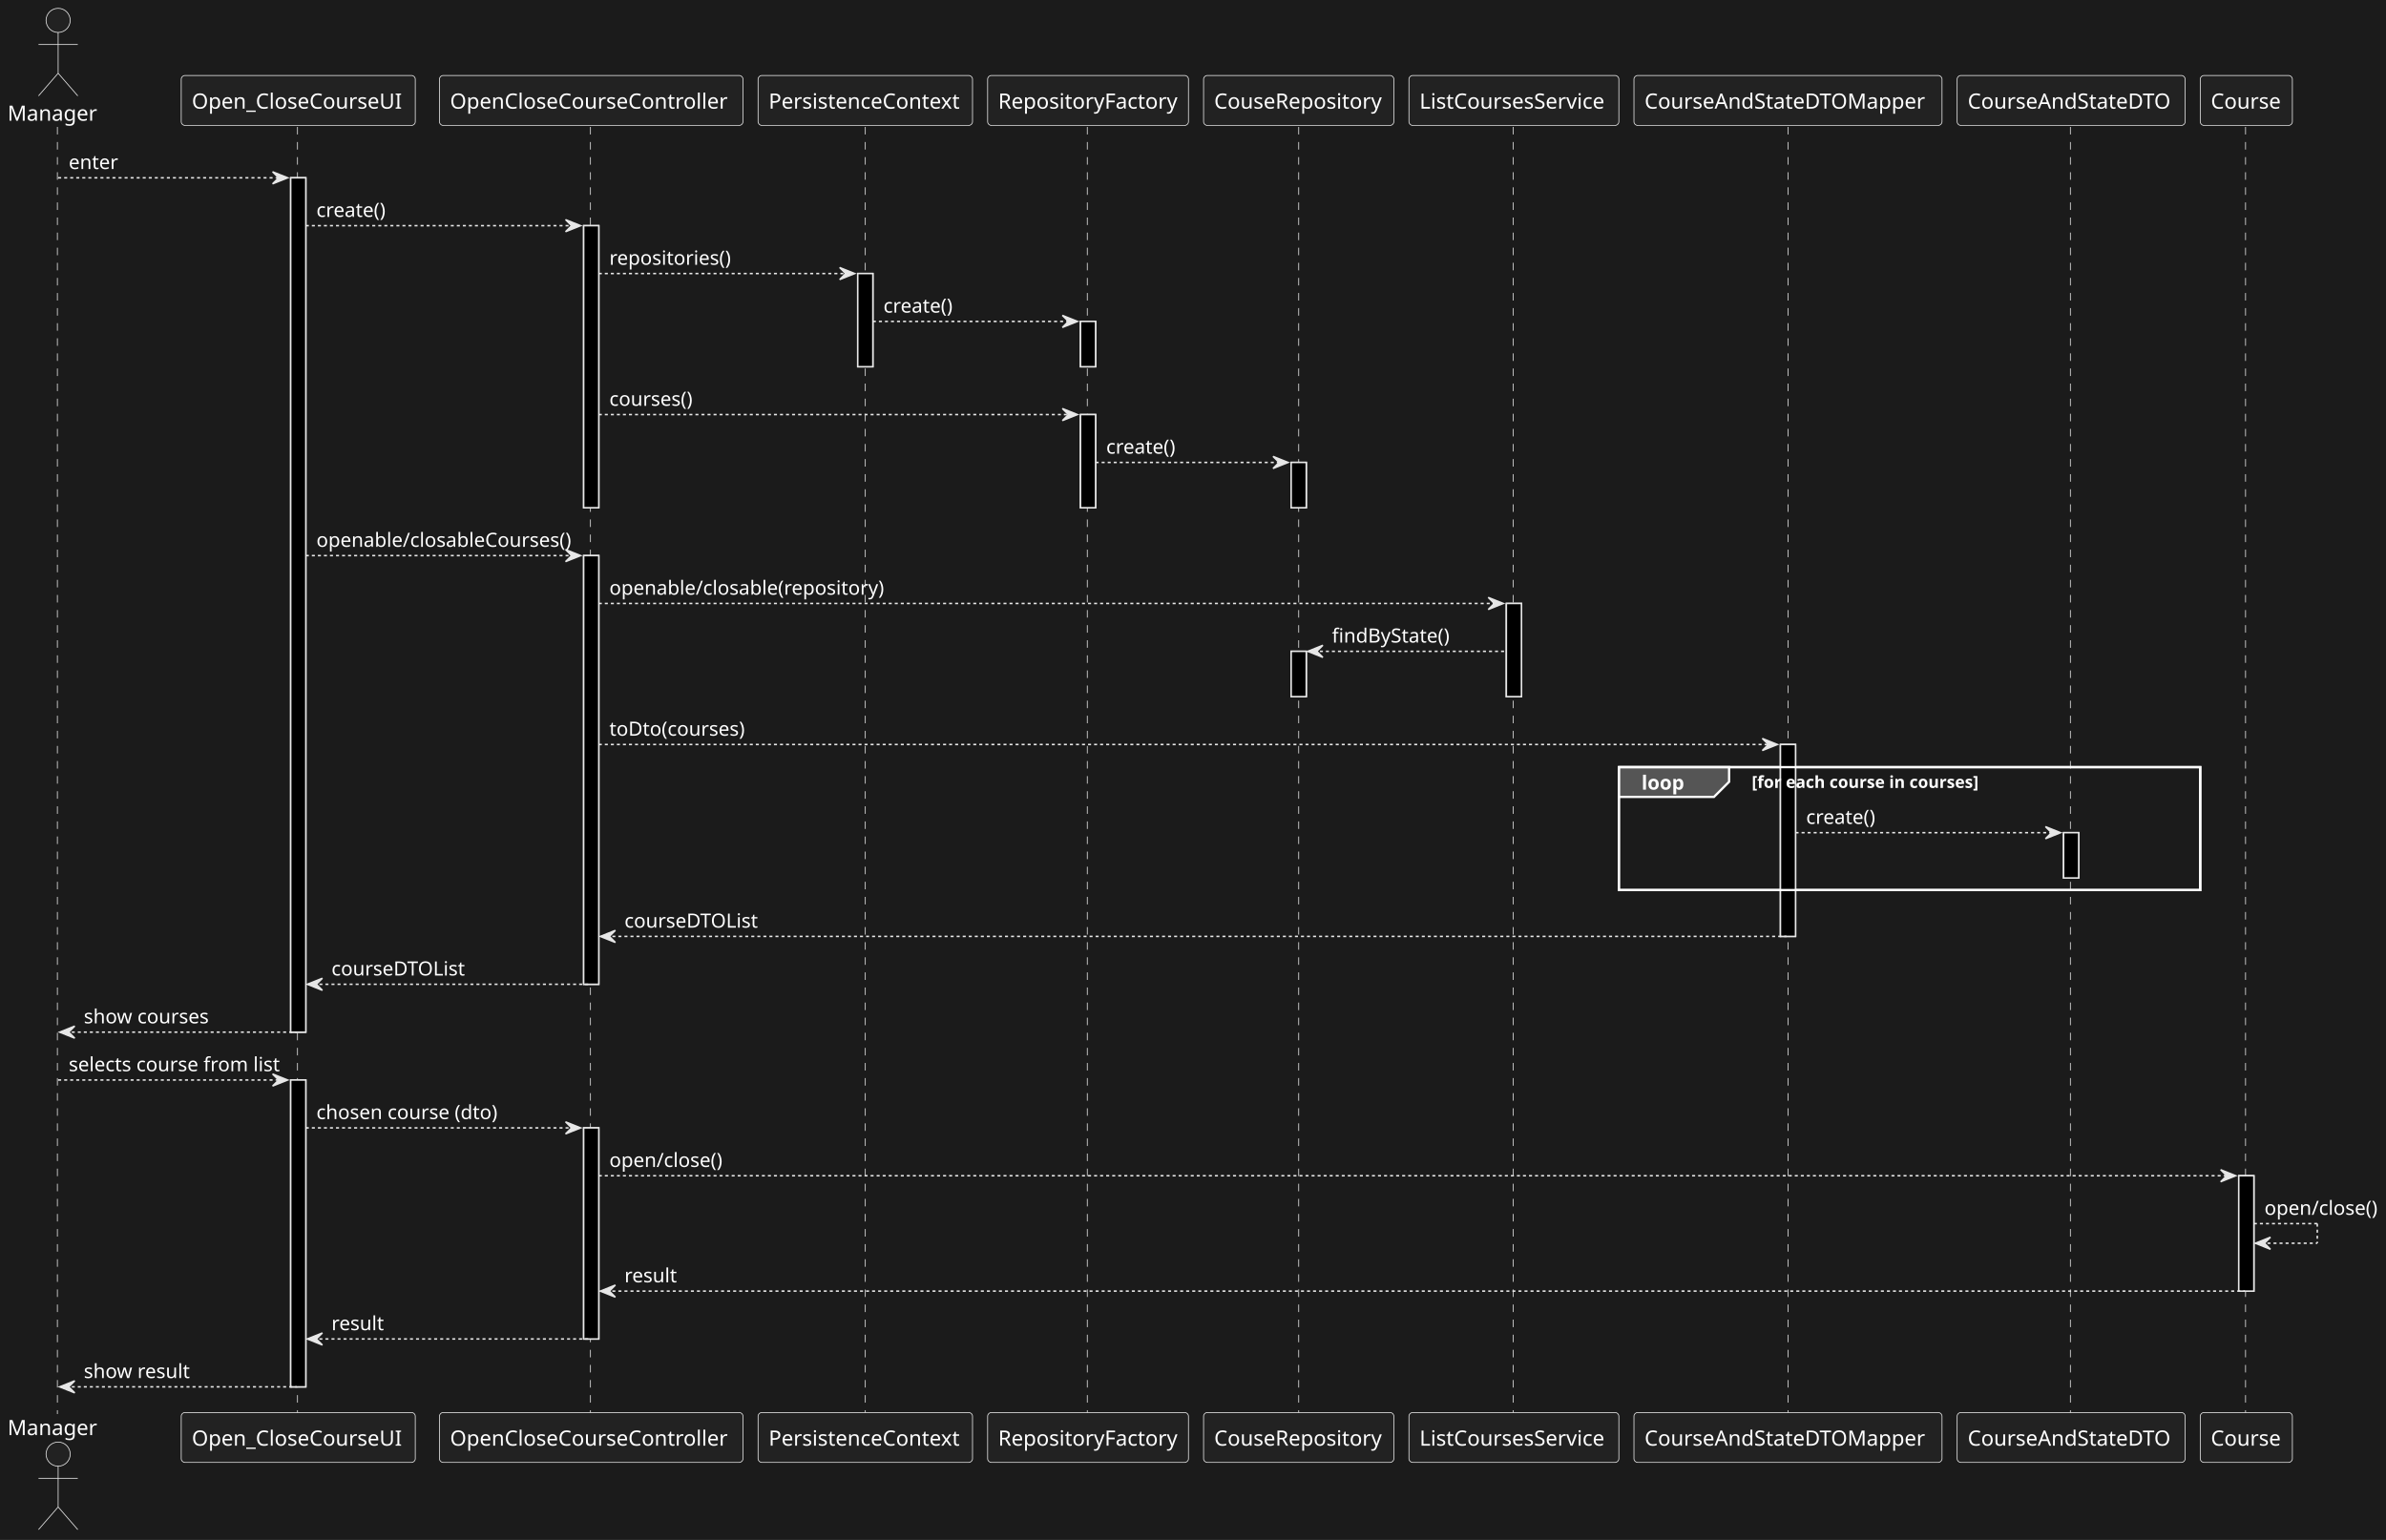
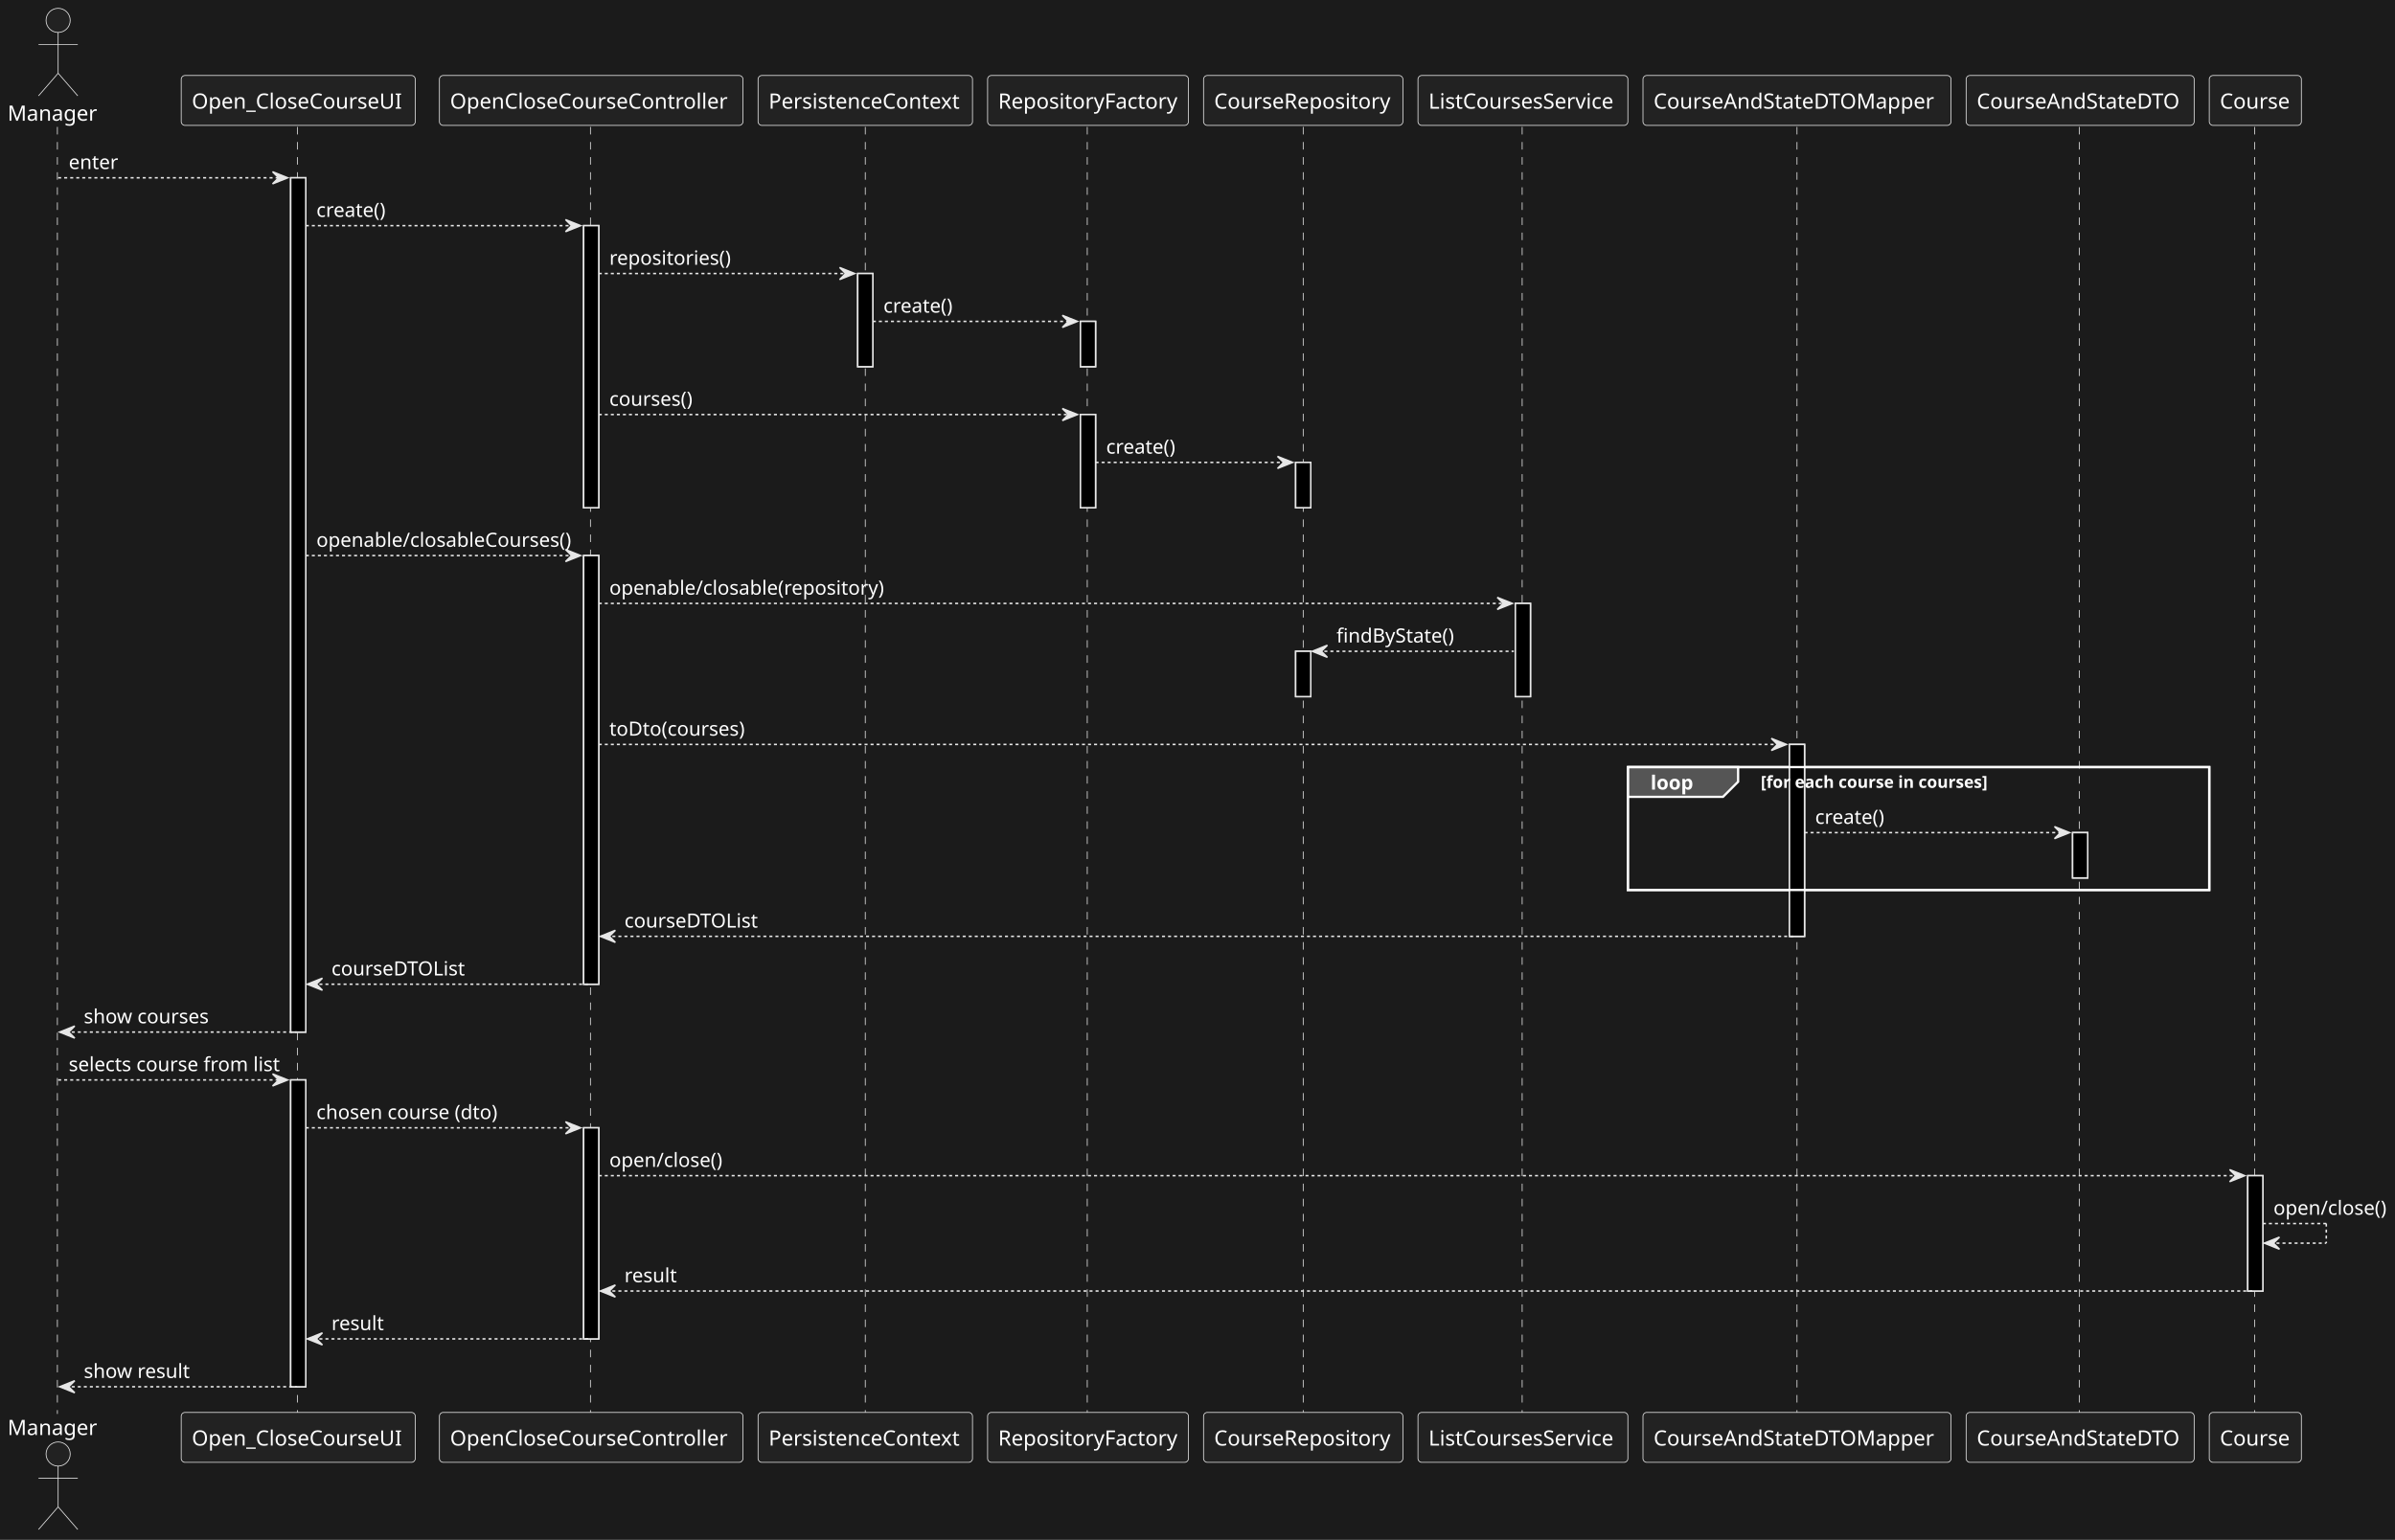
- <svg xmlns="http://www.w3.org/2000/svg" contentStyleType="text/css" height="1020px" preserveAspectRatio="none" style="width:1580px;height:1020px;background:#1B1B1B;" version="1.1" viewBox="0 0 1580 1020" width="1580px" zoomAndPan="magnify">
+ <svg xmlns="http://www.w3.org/2000/svg" contentStyleType="text/css" height="1020px" preserveAspectRatio="none" style="width:1586px;height:1020px;background:#1B1B1B;" version="1.1" viewBox="0 0 1586 1020" width="1586px" zoomAndPan="magnify">
  <defs />
  <g>
-     <rect fill="#1B1B1B" height="1020" style="stroke:none;stroke-width:1.0;" width="1580" x="0" y="0" />
+     <rect fill="#1B1B1B" height="1020" style="stroke:none;stroke-width:1.0;" width="1586" x="0" y="0" />
    <rect fill="#000000" height="565.884" style="stroke:#E7E7E7;stroke-width:1.0;" width="10" x="192.5" y="117.774" />
    <rect fill="#000000" height="203.236" style="stroke:#E7E7E7;stroke-width:1.0;" width="10" x="192.5" y="715.364" />
    <rect fill="#000000" height="186.824" style="stroke:#E7E7E7;stroke-width:1.0;" width="10" x="386.5" y="149.48" />
    <rect fill="#000000" height="283.942" style="stroke:#E7E7E7;stroke-width:1.0;" width="10" x="386.5" y="368.01" />
    <rect fill="#000000" height="139.824" style="stroke:#E7E7E7;stroke-width:1.0;" width="10" x="386.5" y="747.07" />
    <rect fill="#000000" height="61.706" style="stroke:#E7E7E7;stroke-width:1.0;" width="10" x="568" y="181.186" />
    <rect fill="#000000" height="30" style="stroke:#E7E7E7;stroke-width:1.0;" width="10" x="715.5" y="212.892" />
    <rect fill="#000000" height="61.706" style="stroke:#E7E7E7;stroke-width:1.0;" width="10" x="715.5" y="274.598" />
-     <rect fill="#000000" height="30" style="stroke:#E7E7E7;stroke-width:1.0;" width="10" x="855" y="306.304" />
-     <rect fill="#000000" height="30" style="stroke:#E7E7E7;stroke-width:1.0;" width="10" x="855" y="431.422" />
-     <rect fill="#000000" height="61.706" style="stroke:#E7E7E7;stroke-width:1.0;" width="10" x="997.5" y="399.716" />
-     <rect fill="#000000" height="127.118" style="stroke:#E7E7E7;stroke-width:1.0;" width="10" x="1179" y="493.128" />
-     <rect fill="#000000" height="30" style="stroke:#E7E7E7;stroke-width:1.0;" width="10" x="1366.5" y="551.54" />
-     <rect fill="#000000" height="76.412" style="stroke:#E7E7E7;stroke-width:1.0;" width="10" x="1482.5" y="778.776" />
-     <rect fill="none" height="81.412" style="stroke:#FFFFFF;stroke-width:1.5;" width="385" x="1072" y="508.128" />
+     <rect fill="#000000" height="30" style="stroke:#E7E7E7;stroke-width:1.0;" width="10" x="858" y="306.304" />
+     <rect fill="#000000" height="30" style="stroke:#E7E7E7;stroke-width:1.0;" width="10" x="858" y="431.422" />
+     <rect fill="#000000" height="61.706" style="stroke:#E7E7E7;stroke-width:1.0;" width="10" x="1003.5" y="399.716" />
+     <rect fill="#000000" height="127.118" style="stroke:#E7E7E7;stroke-width:1.0;" width="10" x="1185" y="493.128" />
+     <rect fill="#000000" height="30" style="stroke:#E7E7E7;stroke-width:1.0;" width="10" x="1372.5" y="551.54" />
+     <rect fill="#000000" height="76.412" style="stroke:#E7E7E7;stroke-width:1.0;" width="10" x="1488.5" y="778.776" />
+     <rect fill="none" height="81.412" style="stroke:#FFFFFF;stroke-width:1.5;" width="385" x="1078" y="508.128" />
    <line style="stroke:#E7E7E7;stroke-width:0.5;stroke-dasharray:5.0,5.0;" x1="38" x2="38" y1="84.068" y2="936.6" />
    <line style="stroke:#E7E7E7;stroke-width:0.5;stroke-dasharray:5.0,5.0;" x1="197" x2="197" y1="84.068" y2="936.6" />
    <line style="stroke:#E7E7E7;stroke-width:0.5;stroke-dasharray:5.0,5.0;" x1="391" x2="391" y1="84.068" y2="936.6" />
    <line style="stroke:#E7E7E7;stroke-width:0.5;stroke-dasharray:5.0,5.0;" x1="573" x2="573" y1="84.068" y2="936.6" />
    <line style="stroke:#E7E7E7;stroke-width:0.5;stroke-dasharray:5.0,5.0;" x1="720" x2="720" y1="84.068" y2="936.6" />
-     <line style="stroke:#E7E7E7;stroke-width:0.5;stroke-dasharray:5.0,5.0;" x1="860" x2="860" y1="84.068" y2="936.6" />
-     <line style="stroke:#E7E7E7;stroke-width:0.5;stroke-dasharray:5.0,5.0;" x1="1002" x2="1002" y1="84.068" y2="936.6" />
-     <line style="stroke:#E7E7E7;stroke-width:0.5;stroke-dasharray:5.0,5.0;" x1="1184" x2="1184" y1="84.068" y2="936.6" />
-     <line style="stroke:#E7E7E7;stroke-width:0.5;stroke-dasharray:5.0,5.0;" x1="1371" x2="1371" y1="84.068" y2="936.6" />
-     <line style="stroke:#E7E7E7;stroke-width:0.5;stroke-dasharray:5.0,5.0;" x1="1487" x2="1487" y1="84.068" y2="936.6" />
+     <line style="stroke:#E7E7E7;stroke-width:0.5;stroke-dasharray:5.0,5.0;" x1="863" x2="863" y1="84.068" y2="936.6" />
+     <line style="stroke:#E7E7E7;stroke-width:0.5;stroke-dasharray:5.0,5.0;" x1="1008" x2="1008" y1="84.068" y2="936.6" />
+     <line style="stroke:#E7E7E7;stroke-width:0.5;stroke-dasharray:5.0,5.0;" x1="1190" x2="1190" y1="84.068" y2="936.6" />
+     <line style="stroke:#E7E7E7;stroke-width:0.5;stroke-dasharray:5.0,5.0;" x1="1377" x2="1377" y1="84.068" y2="936.6" />
+     <line style="stroke:#E7E7E7;stroke-width:0.5;stroke-dasharray:5.0,5.0;" x1="1493" x2="1493" y1="84.068" y2="936.6" />
    <text fill="#FFFFFF" font-family="sans-serif" font-size="14" lengthAdjust="spacing" textLength="61" x="5" y="79.966">Manager</text>
    <ellipse cx="38.5" cy="13.5" fill="#222222" rx="8" ry="8" style="stroke:#E7E7E7;stroke-width:0.5;" />
    <path d="M38.5,21.5 L38.5,48.5 M25.5,29.5 L51.5,29.5 M38.5,48.5 L25.5,63.5 M38.5,48.5 L51.5,63.5 " fill="none" style="stroke:#E7E7E7;stroke-width:0.5;" />
    <text fill="#FFFFFF" font-family="sans-serif" font-size="14" lengthAdjust="spacing" textLength="61" x="5" y="950.566">Manager</text>
    <ellipse cx="38.5" cy="963.168" fill="#222222" rx="8" ry="8" style="stroke:#E7E7E7;stroke-width:0.5;" />
    <path d="M38.5,971.168 L38.5,998.168 M25.5,979.168 L51.5,979.168 M38.5,998.168 L25.5,1013.168 M38.5,998.168 L51.5,1013.168 " fill="none" style="stroke:#E7E7E7;stroke-width:0.5;" />
    <rect fill="#222222" height="33.068" rx="2.5" ry="2.5" style="stroke:#E7E7E7;stroke-width:0.5;" width="155" x="120" y="50" />
    <text fill="#FFFFFF" font-family="sans-serif" font-size="14" lengthAdjust="spacing" textLength="141" x="127" y="71.966">Open_CloseCourseUI</text>
    <rect fill="#222222" height="33.068" rx="2.5" ry="2.5" style="stroke:#E7E7E7;stroke-width:0.5;" width="155" x="120" y="935.6" />
    <text fill="#FFFFFF" font-family="sans-serif" font-size="14" lengthAdjust="spacing" textLength="141" x="127" y="957.566">Open_CloseCourseUI</text>
    <rect fill="#222222" height="33.068" rx="2.5" ry="2.5" style="stroke:#E7E7E7;stroke-width:0.5;" width="201" x="291" y="50" />
    <text fill="#FFFFFF" font-family="sans-serif" font-size="14" lengthAdjust="spacing" textLength="187" x="298" y="71.966">OpenCloseCourseController</text>
    <rect fill="#222222" height="33.068" rx="2.5" ry="2.5" style="stroke:#E7E7E7;stroke-width:0.5;" width="201" x="291" y="935.6" />
    <text fill="#FFFFFF" font-family="sans-serif" font-size="14" lengthAdjust="spacing" textLength="187" x="298" y="957.566">OpenCloseCourseController</text>
    <rect fill="#222222" height="33.068" rx="2.5" ry="2.5" style="stroke:#E7E7E7;stroke-width:0.5;" width="142" x="502" y="50" />
    <text fill="#FFFFFF" font-family="sans-serif" font-size="14" lengthAdjust="spacing" textLength="128" x="509" y="71.966">PersistenceContext</text>
    <rect fill="#222222" height="33.068" rx="2.5" ry="2.5" style="stroke:#E7E7E7;stroke-width:0.5;" width="142" x="502" y="935.6" />
    <text fill="#FFFFFF" font-family="sans-serif" font-size="14" lengthAdjust="spacing" textLength="128" x="509" y="957.566">PersistenceContext</text>
    <rect fill="#222222" height="33.068" rx="2.5" ry="2.5" style="stroke:#E7E7E7;stroke-width:0.5;" width="133" x="654" y="50" />
    <text fill="#FFFFFF" font-family="sans-serif" font-size="14" lengthAdjust="spacing" textLength="119" x="661" y="71.966">RepositoryFactory</text>
    <rect fill="#222222" height="33.068" rx="2.5" ry="2.5" style="stroke:#E7E7E7;stroke-width:0.5;" width="133" x="654" y="935.6" />
    <text fill="#FFFFFF" font-family="sans-serif" font-size="14" lengthAdjust="spacing" textLength="119" x="661" y="957.566">RepositoryFactory</text>
-     <rect fill="#222222" height="33.068" rx="2.5" ry="2.5" style="stroke:#E7E7E7;stroke-width:0.5;" width="126" x="797" y="50" />
-     <text fill="#FFFFFF" font-family="sans-serif" font-size="14" lengthAdjust="spacing" textLength="112" x="804" y="71.966">CouseRepository</text>
-     <rect fill="#222222" height="33.068" rx="2.5" ry="2.5" style="stroke:#E7E7E7;stroke-width:0.5;" width="126" x="797" y="935.6" />
-     <text fill="#FFFFFF" font-family="sans-serif" font-size="14" lengthAdjust="spacing" textLength="112" x="804" y="957.566">CouseRepository</text>
-     <rect fill="#222222" height="33.068" rx="2.5" ry="2.5" style="stroke:#E7E7E7;stroke-width:0.5;" width="139" x="933" y="50" />
-     <text fill="#FFFFFF" font-family="sans-serif" font-size="14" lengthAdjust="spacing" textLength="125" x="940" y="71.966">ListCoursesService</text>
-     <rect fill="#222222" height="33.068" rx="2.5" ry="2.5" style="stroke:#E7E7E7;stroke-width:0.5;" width="139" x="933" y="935.6" />
-     <text fill="#FFFFFF" font-family="sans-serif" font-size="14" lengthAdjust="spacing" textLength="125" x="940" y="957.566">ListCoursesService</text>
-     <rect fill="#222222" height="33.068" rx="2.5" ry="2.5" style="stroke:#E7E7E7;stroke-width:0.5;" width="204" x="1082" y="50" />
-     <text fill="#FFFFFF" font-family="sans-serif" font-size="14" lengthAdjust="spacing" textLength="190" x="1089" y="71.966">CourseAndStateDTOMapper</text>
-     <rect fill="#222222" height="33.068" rx="2.5" ry="2.5" style="stroke:#E7E7E7;stroke-width:0.5;" width="204" x="1082" y="935.6" />
-     <text fill="#FFFFFF" font-family="sans-serif" font-size="14" lengthAdjust="spacing" textLength="190" x="1089" y="957.566">CourseAndStateDTOMapper</text>
-     <rect fill="#222222" height="33.068" rx="2.5" ry="2.5" style="stroke:#E7E7E7;stroke-width:0.5;" width="151" x="1296" y="50" />
-     <text fill="#FFFFFF" font-family="sans-serif" font-size="14" lengthAdjust="spacing" textLength="137" x="1303" y="71.966">CourseAndStateDTO</text>
-     <rect fill="#222222" height="33.068" rx="2.5" ry="2.5" style="stroke:#E7E7E7;stroke-width:0.5;" width="151" x="1296" y="935.6" />
-     <text fill="#FFFFFF" font-family="sans-serif" font-size="14" lengthAdjust="spacing" textLength="137" x="1303" y="957.566">CourseAndStateDTO</text>
-     <rect fill="#222222" height="33.068" rx="2.5" ry="2.5" style="stroke:#E7E7E7;stroke-width:0.5;" width="61" x="1457" y="50" />
-     <text fill="#FFFFFF" font-family="sans-serif" font-size="14" lengthAdjust="spacing" textLength="47" x="1464" y="71.966">Course</text>
-     <rect fill="#222222" height="33.068" rx="2.5" ry="2.5" style="stroke:#E7E7E7;stroke-width:0.5;" width="61" x="1457" y="935.6" />
-     <text fill="#FFFFFF" font-family="sans-serif" font-size="14" lengthAdjust="spacing" textLength="47" x="1464" y="957.566">Course</text>
+     <rect fill="#222222" height="33.068" rx="2.5" ry="2.5" style="stroke:#E7E7E7;stroke-width:0.5;" width="132" x="797" y="50" />
+     <text fill="#FFFFFF" font-family="sans-serif" font-size="14" lengthAdjust="spacing" textLength="118" x="804" y="71.966">CourseRepository</text>
+     <rect fill="#222222" height="33.068" rx="2.5" ry="2.5" style="stroke:#E7E7E7;stroke-width:0.5;" width="132" x="797" y="935.6" />
+     <text fill="#FFFFFF" font-family="sans-serif" font-size="14" lengthAdjust="spacing" textLength="118" x="804" y="957.566">CourseRepository</text>
+     <rect fill="#222222" height="33.068" rx="2.5" ry="2.5" style="stroke:#E7E7E7;stroke-width:0.5;" width="139" x="939" y="50" />
+     <text fill="#FFFFFF" font-family="sans-serif" font-size="14" lengthAdjust="spacing" textLength="125" x="946" y="71.966">ListCoursesService</text>
+     <rect fill="#222222" height="33.068" rx="2.5" ry="2.5" style="stroke:#E7E7E7;stroke-width:0.5;" width="139" x="939" y="935.6" />
+     <text fill="#FFFFFF" font-family="sans-serif" font-size="14" lengthAdjust="spacing" textLength="125" x="946" y="957.566">ListCoursesService</text>
+     <rect fill="#222222" height="33.068" rx="2.5" ry="2.5" style="stroke:#E7E7E7;stroke-width:0.5;" width="204" x="1088" y="50" />
+     <text fill="#FFFFFF" font-family="sans-serif" font-size="14" lengthAdjust="spacing" textLength="190" x="1095" y="71.966">CourseAndStateDTOMapper</text>
+     <rect fill="#222222" height="33.068" rx="2.5" ry="2.5" style="stroke:#E7E7E7;stroke-width:0.5;" width="204" x="1088" y="935.6" />
+     <text fill="#FFFFFF" font-family="sans-serif" font-size="14" lengthAdjust="spacing" textLength="190" x="1095" y="957.566">CourseAndStateDTOMapper</text>
+     <rect fill="#222222" height="33.068" rx="2.5" ry="2.5" style="stroke:#E7E7E7;stroke-width:0.5;" width="151" x="1302" y="50" />
+     <text fill="#FFFFFF" font-family="sans-serif" font-size="14" lengthAdjust="spacing" textLength="137" x="1309" y="71.966">CourseAndStateDTO</text>
+     <rect fill="#222222" height="33.068" rx="2.5" ry="2.5" style="stroke:#E7E7E7;stroke-width:0.5;" width="151" x="1302" y="935.6" />
+     <text fill="#FFFFFF" font-family="sans-serif" font-size="14" lengthAdjust="spacing" textLength="137" x="1309" y="957.566">CourseAndStateDTO</text>
+     <rect fill="#222222" height="33.068" rx="2.5" ry="2.5" style="stroke:#E7E7E7;stroke-width:0.5;" width="61" x="1463" y="50" />
+     <text fill="#FFFFFF" font-family="sans-serif" font-size="14" lengthAdjust="spacing" textLength="47" x="1470" y="71.966">Course</text>
+     <rect fill="#222222" height="33.068" rx="2.5" ry="2.5" style="stroke:#E7E7E7;stroke-width:0.5;" width="61" x="1463" y="935.6" />
+     <text fill="#FFFFFF" font-family="sans-serif" font-size="14" lengthAdjust="spacing" textLength="47" x="1470" y="957.566">Course</text>
    <rect fill="#000000" height="565.884" style="stroke:#E7E7E7;stroke-width:1.0;" width="10" x="192.5" y="117.774" />
    <rect fill="#000000" height="203.236" style="stroke:#E7E7E7;stroke-width:1.0;" width="10" x="192.5" y="715.364" />
    <rect fill="#000000" height="186.824" style="stroke:#E7E7E7;stroke-width:1.0;" width="10" x="386.5" y="149.48" />
    <rect fill="#000000" height="283.942" style="stroke:#E7E7E7;stroke-width:1.0;" width="10" x="386.5" y="368.01" />
    <rect fill="#000000" height="139.824" style="stroke:#E7E7E7;stroke-width:1.0;" width="10" x="386.5" y="747.07" />
    <rect fill="#000000" height="61.706" style="stroke:#E7E7E7;stroke-width:1.0;" width="10" x="568" y="181.186" />
    <rect fill="#000000" height="30" style="stroke:#E7E7E7;stroke-width:1.0;" width="10" x="715.5" y="212.892" />
    <rect fill="#000000" height="61.706" style="stroke:#E7E7E7;stroke-width:1.0;" width="10" x="715.5" y="274.598" />
-     <rect fill="#000000" height="30" style="stroke:#E7E7E7;stroke-width:1.0;" width="10" x="855" y="306.304" />
-     <rect fill="#000000" height="30" style="stroke:#E7E7E7;stroke-width:1.0;" width="10" x="855" y="431.422" />
-     <rect fill="#000000" height="61.706" style="stroke:#E7E7E7;stroke-width:1.0;" width="10" x="997.5" y="399.716" />
-     <rect fill="#000000" height="127.118" style="stroke:#E7E7E7;stroke-width:1.0;" width="10" x="1179" y="493.128" />
-     <rect fill="#000000" height="30" style="stroke:#E7E7E7;stroke-width:1.0;" width="10" x="1366.5" y="551.54" />
-     <rect fill="#000000" height="76.412" style="stroke:#E7E7E7;stroke-width:1.0;" width="10" x="1482.5" y="778.776" />
+     <rect fill="#000000" height="30" style="stroke:#E7E7E7;stroke-width:1.0;" width="10" x="858" y="306.304" />
+     <rect fill="#000000" height="30" style="stroke:#E7E7E7;stroke-width:1.0;" width="10" x="858" y="431.422" />
+     <rect fill="#000000" height="61.706" style="stroke:#E7E7E7;stroke-width:1.0;" width="10" x="1003.5" y="399.716" />
+     <rect fill="#000000" height="127.118" style="stroke:#E7E7E7;stroke-width:1.0;" width="10" x="1185" y="493.128" />
+     <rect fill="#000000" height="30" style="stroke:#E7E7E7;stroke-width:1.0;" width="10" x="1372.5" y="551.54" />
+     <rect fill="#000000" height="76.412" style="stroke:#E7E7E7;stroke-width:1.0;" width="10" x="1488.5" y="778.776" />
    <polygon fill="#E7E7E7" points="180.5,113.774,190.5,117.774,180.5,121.774,184.5,117.774" style="stroke:#E7E7E7;stroke-width:1.0;" />
    <line style="stroke:#E7E7E7;stroke-width:1.0;stroke-dasharray:2.0,2.0;" x1="38.5" x2="186.5" y1="117.774" y2="117.774" />
    <text fill="#FFFFFF" font-family="sans-serif" font-size="13" lengthAdjust="spacing" textLength="32" x="45.5" y="111.965">enter</text>
    <polygon fill="#E7E7E7" points="374.5,145.48,384.5,149.48,374.5,153.48,378.5,149.48" style="stroke:#E7E7E7;stroke-width:1.0;" />
    <line style="stroke:#E7E7E7;stroke-width:1.0;stroke-dasharray:2.0,2.0;" x1="202.5" x2="380.5" y1="149.48" y2="149.48" />
    <text fill="#FFFFFF" font-family="sans-serif" font-size="13" lengthAdjust="spacing" textLength="45" x="209.5" y="143.671">create()</text>
    <polygon fill="#E7E7E7" points="556,177.186,566,181.186,556,185.186,560,181.186" style="stroke:#E7E7E7;stroke-width:1.0;" />
    <line style="stroke:#E7E7E7;stroke-width:1.0;stroke-dasharray:2.0,2.0;" x1="396.5" x2="562" y1="181.186" y2="181.186" />
    <text fill="#FFFFFF" font-family="sans-serif" font-size="13" lengthAdjust="spacing" textLength="79" x="403.5" y="175.377">repositories()</text>
    <polygon fill="#E7E7E7" points="703.5,208.892,713.5,212.892,703.5,216.892,707.5,212.892" style="stroke:#E7E7E7;stroke-width:1.0;" />
    <line style="stroke:#E7E7E7;stroke-width:1.0;stroke-dasharray:2.0,2.0;" x1="578" x2="709.5" y1="212.892" y2="212.892" />
    <text fill="#FFFFFF" font-family="sans-serif" font-size="13" lengthAdjust="spacing" textLength="45" x="585" y="207.083">create()</text>
    <polygon fill="#E7E7E7" points="703.5,270.598,713.5,274.598,703.5,278.598,707.5,274.598" style="stroke:#E7E7E7;stroke-width:1.0;" />
    <line style="stroke:#E7E7E7;stroke-width:1.0;stroke-dasharray:2.0,2.0;" x1="396.5" x2="709.5" y1="274.598" y2="274.598" />
    <text fill="#FFFFFF" font-family="sans-serif" font-size="13" lengthAdjust="spacing" textLength="54" x="403.5" y="268.789">courses()</text>
-     <polygon fill="#E7E7E7" points="843,302.304,853,306.304,843,310.304,847,306.304" style="stroke:#E7E7E7;stroke-width:1.0;" />
-     <line style="stroke:#E7E7E7;stroke-width:1.0;stroke-dasharray:2.0,2.0;" x1="725.5" x2="849" y1="306.304" y2="306.304" />
+     <polygon fill="#E7E7E7" points="846,302.304,856,306.304,846,310.304,850,306.304" style="stroke:#E7E7E7;stroke-width:1.0;" />
+     <line style="stroke:#E7E7E7;stroke-width:1.0;stroke-dasharray:2.0,2.0;" x1="725.5" x2="852" y1="306.304" y2="306.304" />
    <text fill="#FFFFFF" font-family="sans-serif" font-size="13" lengthAdjust="spacing" textLength="45" x="732.5" y="300.495">create()</text>
    <polygon fill="#E7E7E7" points="374.5,364.01,384.5,368.01,374.5,372.01,378.5,368.01" style="stroke:#E7E7E7;stroke-width:1.0;" />
    <line style="stroke:#E7E7E7;stroke-width:1.0;stroke-dasharray:2.0,2.0;" x1="202.5" x2="380.5" y1="368.01" y2="368.01" />
    <text fill="#FFFFFF" font-family="sans-serif" font-size="13" lengthAdjust="spacing" textLength="165" x="209.5" y="362.201">openable/closableCourses()</text>
-     <polygon fill="#E7E7E7" points="985.5,395.716,995.5,399.716,985.5,403.716,989.5,399.716" style="stroke:#E7E7E7;stroke-width:1.0;" />
-     <line style="stroke:#E7E7E7;stroke-width:1.0;stroke-dasharray:2.0,2.0;" x1="396.5" x2="991.5" y1="399.716" y2="399.716" />
+     <polygon fill="#E7E7E7" points="991.5,395.716,1001.5,399.716,991.5,403.716,995.5,399.716" style="stroke:#E7E7E7;stroke-width:1.0;" />
+     <line style="stroke:#E7E7E7;stroke-width:1.0;stroke-dasharray:2.0,2.0;" x1="396.5" x2="997.5" y1="399.716" y2="399.716" />
    <text fill="#FFFFFF" font-family="sans-serif" font-size="13" lengthAdjust="spacing" textLength="179" x="403.5" y="393.907">openable/closable(repository)</text>
-     <polygon fill="#E7E7E7" points="876,427.422,866,431.422,876,435.422,872,431.422" style="stroke:#E7E7E7;stroke-width:1.0;" />
-     <line style="stroke:#E7E7E7;stroke-width:1.0;stroke-dasharray:2.0,2.0;" x1="870" x2="996.5" y1="431.422" y2="431.422" />
-     <text fill="#FFFFFF" font-family="sans-serif" font-size="13" lengthAdjust="spacing" textLength="77" x="882" y="425.613">findByState()</text>
-     <polygon fill="#E7E7E7" points="1167,489.128,1177,493.128,1167,497.128,1171,493.128" style="stroke:#E7E7E7;stroke-width:1.0;" />
-     <line style="stroke:#E7E7E7;stroke-width:1.0;stroke-dasharray:2.0,2.0;" x1="396.5" x2="1173" y1="493.128" y2="493.128" />
+     <polygon fill="#E7E7E7" points="879,427.422,869,431.422,879,435.422,875,431.422" style="stroke:#E7E7E7;stroke-width:1.0;" />
+     <line style="stroke:#E7E7E7;stroke-width:1.0;stroke-dasharray:2.0,2.0;" x1="873" x2="1002.5" y1="431.422" y2="431.422" />
+     <text fill="#FFFFFF" font-family="sans-serif" font-size="13" lengthAdjust="spacing" textLength="77" x="885" y="425.613">findByState()</text>
+     <polygon fill="#E7E7E7" points="1173,489.128,1183,493.128,1173,497.128,1177,493.128" style="stroke:#E7E7E7;stroke-width:1.0;" />
+     <line style="stroke:#E7E7E7;stroke-width:1.0;stroke-dasharray:2.0,2.0;" x1="396.5" x2="1179" y1="493.128" y2="493.128" />
    <text fill="#FFFFFF" font-family="sans-serif" font-size="13" lengthAdjust="spacing" textLength="89" x="403.5" y="487.319">toDto(courses)</text>
-     <path d="M1072,508.128 L1145,508.128 L1145,517.834 L1135,527.834 L1072,527.834 L1072,508.128 " fill="#555555" style="stroke:#FFFFFF;stroke-width:1.5;" />
-     <rect fill="none" height="81.412" style="stroke:#FFFFFF;stroke-width:1.5;" width="385" x="1072" y="508.128" />
-     <text fill="#FFFFFF" font-family="sans-serif" font-size="13" font-weight="bold" lengthAdjust="spacing" textLength="28" x="1087" y="523.025">loop</text>
-     <text fill="#FFFFFF" font-family="sans-serif" font-size="11" font-weight="bold" lengthAdjust="spacing" textLength="152" x="1160" y="521.887">[for each course in courses]</text>
-     <polygon fill="#E7E7E7" points="1354.5,547.54,1364.5,551.54,1354.5,555.54,1358.5,551.54" style="stroke:#E7E7E7;stroke-width:1.0;" />
-     <line style="stroke:#E7E7E7;stroke-width:1.0;stroke-dasharray:2.0,2.0;" x1="1189" x2="1360.5" y1="551.54" y2="551.54" />
-     <text fill="#FFFFFF" font-family="sans-serif" font-size="13" lengthAdjust="spacing" textLength="45" x="1196" y="545.731">create()</text>
+     <path d="M1078,508.128 L1151,508.128 L1151,517.834 L1141,527.834 L1078,527.834 L1078,508.128 " fill="#555555" style="stroke:#FFFFFF;stroke-width:1.5;" />
+     <rect fill="none" height="81.412" style="stroke:#FFFFFF;stroke-width:1.5;" width="385" x="1078" y="508.128" />
+     <text fill="#FFFFFF" font-family="sans-serif" font-size="13" font-weight="bold" lengthAdjust="spacing" textLength="28" x="1093" y="523.025">loop</text>
+     <text fill="#FFFFFF" font-family="sans-serif" font-size="11" font-weight="bold" lengthAdjust="spacing" textLength="152" x="1166" y="521.887">[for each course in courses]</text>
+     <polygon fill="#E7E7E7" points="1360.5,547.54,1370.5,551.54,1360.5,555.54,1364.5,551.54" style="stroke:#E7E7E7;stroke-width:1.0;" />
+     <line style="stroke:#E7E7E7;stroke-width:1.0;stroke-dasharray:2.0,2.0;" x1="1195" x2="1366.5" y1="551.54" y2="551.54" />
+     <text fill="#FFFFFF" font-family="sans-serif" font-size="13" lengthAdjust="spacing" textLength="45" x="1202" y="545.731">create()</text>
    <polygon fill="#E7E7E7" points="407.5,616.246,397.5,620.246,407.5,624.246,403.5,620.246" style="stroke:#E7E7E7;stroke-width:1.0;" />
-     <line style="stroke:#E7E7E7;stroke-width:1.0;stroke-dasharray:2.0,2.0;" x1="401.5" x2="1183" y1="620.246" y2="620.246" />
+     <line style="stroke:#E7E7E7;stroke-width:1.0;stroke-dasharray:2.0,2.0;" x1="401.5" x2="1189" y1="620.246" y2="620.246" />
    <text fill="#FFFFFF" font-family="sans-serif" font-size="13" lengthAdjust="spacing" textLength="87" x="413.5" y="614.437">courseDTOList</text>
    <polygon fill="#E7E7E7" points="213.5,647.952,203.5,651.952,213.5,655.952,209.5,651.952" style="stroke:#E7E7E7;stroke-width:1.0;" />
    <line style="stroke:#E7E7E7;stroke-width:1.0;stroke-dasharray:2.0,2.0;" x1="207.5" x2="390.5" y1="651.952" y2="651.952" />
    <text fill="#FFFFFF" font-family="sans-serif" font-size="13" lengthAdjust="spacing" textLength="87" x="219.5" y="646.143">courseDTOList</text>
    <polygon fill="#E7E7E7" points="49.5,679.658,39.5,683.658,49.5,687.658,45.5,683.658" style="stroke:#E7E7E7;stroke-width:1.0;" />
    <line style="stroke:#E7E7E7;stroke-width:1.0;stroke-dasharray:2.0,2.0;" x1="43.5" x2="196.5" y1="683.658" y2="683.658" />
    <text fill="#FFFFFF" font-family="sans-serif" font-size="13" lengthAdjust="spacing" textLength="81" x="55.5" y="677.849">show courses</text>
    <polygon fill="#E7E7E7" points="180.5,711.364,190.5,715.364,180.5,719.364,184.5,715.364" style="stroke:#E7E7E7;stroke-width:1.0;" />
    <line style="stroke:#E7E7E7;stroke-width:1.0;stroke-dasharray:2.0,2.0;" x1="38.5" x2="186.5" y1="715.364" y2="715.364" />
    <text fill="#FFFFFF" font-family="sans-serif" font-size="13" lengthAdjust="spacing" textLength="135" x="45.5" y="709.555">selects course from list</text>
    <polygon fill="#E7E7E7" points="374.5,743.07,384.5,747.07,374.5,751.07,378.5,747.07" style="stroke:#E7E7E7;stroke-width:1.0;" />
    <line style="stroke:#E7E7E7;stroke-width:1.0;stroke-dasharray:2.0,2.0;" x1="202.5" x2="380.5" y1="747.07" y2="747.07" />
    <text fill="#FFFFFF" font-family="sans-serif" font-size="13" lengthAdjust="spacing" textLength="118" x="209.5" y="741.261">chosen course (dto)</text>
-     <polygon fill="#E7E7E7" points="1470.5,774.776,1480.5,778.776,1470.5,782.776,1474.5,778.776" style="stroke:#E7E7E7;stroke-width:1.0;" />
-     <line style="stroke:#E7E7E7;stroke-width:1.0;stroke-dasharray:2.0,2.0;" x1="396.5" x2="1476.5" y1="778.776" y2="778.776" />
+     <polygon fill="#E7E7E7" points="1476.5,774.776,1486.5,778.776,1476.5,782.776,1480.5,778.776" style="stroke:#E7E7E7;stroke-width:1.0;" />
+     <line style="stroke:#E7E7E7;stroke-width:1.0;stroke-dasharray:2.0,2.0;" x1="396.5" x2="1482.5" y1="778.776" y2="778.776" />
    <text fill="#FFFFFF" font-family="sans-serif" font-size="13" lengthAdjust="spacing" textLength="74" x="403.5" y="772.967">open/close()</text>
-     <line style="stroke:#E7E7E7;stroke-width:1.0;stroke-dasharray:2.0,2.0;" x1="1492.5" x2="1534.5" y1="810.482" y2="810.482" />
-     <line style="stroke:#E7E7E7;stroke-width:1.0;stroke-dasharray:2.0,2.0;" x1="1534.5" x2="1534.5" y1="810.482" y2="823.482" />
-     <line style="stroke:#E7E7E7;stroke-width:1.0;stroke-dasharray:2.0,2.0;" x1="1493.5" x2="1534.5" y1="823.482" y2="823.482" />
-     <polygon fill="#E7E7E7" points="1503.5,819.482,1493.5,823.482,1503.5,827.482,1499.5,823.482" style="stroke:#E7E7E7;stroke-width:1.0;" />
-     <text fill="#FFFFFF" font-family="sans-serif" font-size="13" lengthAdjust="spacing" textLength="74" x="1499.5" y="804.673">open/close()</text>
+     <line style="stroke:#E7E7E7;stroke-width:1.0;stroke-dasharray:2.0,2.0;" x1="1498.5" x2="1540.5" y1="810.482" y2="810.482" />
+     <line style="stroke:#E7E7E7;stroke-width:1.0;stroke-dasharray:2.0,2.0;" x1="1540.5" x2="1540.5" y1="810.482" y2="823.482" />
+     <line style="stroke:#E7E7E7;stroke-width:1.0;stroke-dasharray:2.0,2.0;" x1="1499.5" x2="1540.5" y1="823.482" y2="823.482" />
+     <polygon fill="#E7E7E7" points="1509.5,819.482,1499.5,823.482,1509.5,827.482,1505.5,823.482" style="stroke:#E7E7E7;stroke-width:1.0;" />
+     <text fill="#FFFFFF" font-family="sans-serif" font-size="13" lengthAdjust="spacing" textLength="74" x="1505.5" y="804.673">open/close()</text>
    <polygon fill="#E7E7E7" points="407.5,851.188,397.5,855.188,407.5,859.188,403.5,855.188" style="stroke:#E7E7E7;stroke-width:1.0;" />
-     <line style="stroke:#E7E7E7;stroke-width:1.0;stroke-dasharray:2.0,2.0;" x1="401.5" x2="1486.5" y1="855.188" y2="855.188" />
+     <line style="stroke:#E7E7E7;stroke-width:1.0;stroke-dasharray:2.0,2.0;" x1="401.5" x2="1492.5" y1="855.188" y2="855.188" />
    <text fill="#FFFFFF" font-family="sans-serif" font-size="13" lengthAdjust="spacing" textLength="34" x="413.5" y="849.379">result</text>
    <polygon fill="#E7E7E7" points="213.5,882.894,203.5,886.894,213.5,890.894,209.5,886.894" style="stroke:#E7E7E7;stroke-width:1.0;" />
    <line style="stroke:#E7E7E7;stroke-width:1.0;stroke-dasharray:2.0,2.0;" x1="207.5" x2="390.5" y1="886.894" y2="886.894" />
    <text fill="#FFFFFF" font-family="sans-serif" font-size="13" lengthAdjust="spacing" textLength="34" x="219.5" y="881.085">result</text>
    <polygon fill="#E7E7E7" points="49.5,914.6,39.5,918.6,49.5,922.6,45.5,918.6" style="stroke:#E7E7E7;stroke-width:1.0;" />
    <line style="stroke:#E7E7E7;stroke-width:1.0;stroke-dasharray:2.0,2.0;" x1="43.5" x2="196.5" y1="918.6" y2="918.6" />
    <text fill="#FFFFFF" font-family="sans-serif" font-size="13" lengthAdjust="spacing" textLength="69" x="55.5" y="912.791">show result</text>
  </g>
</svg>
